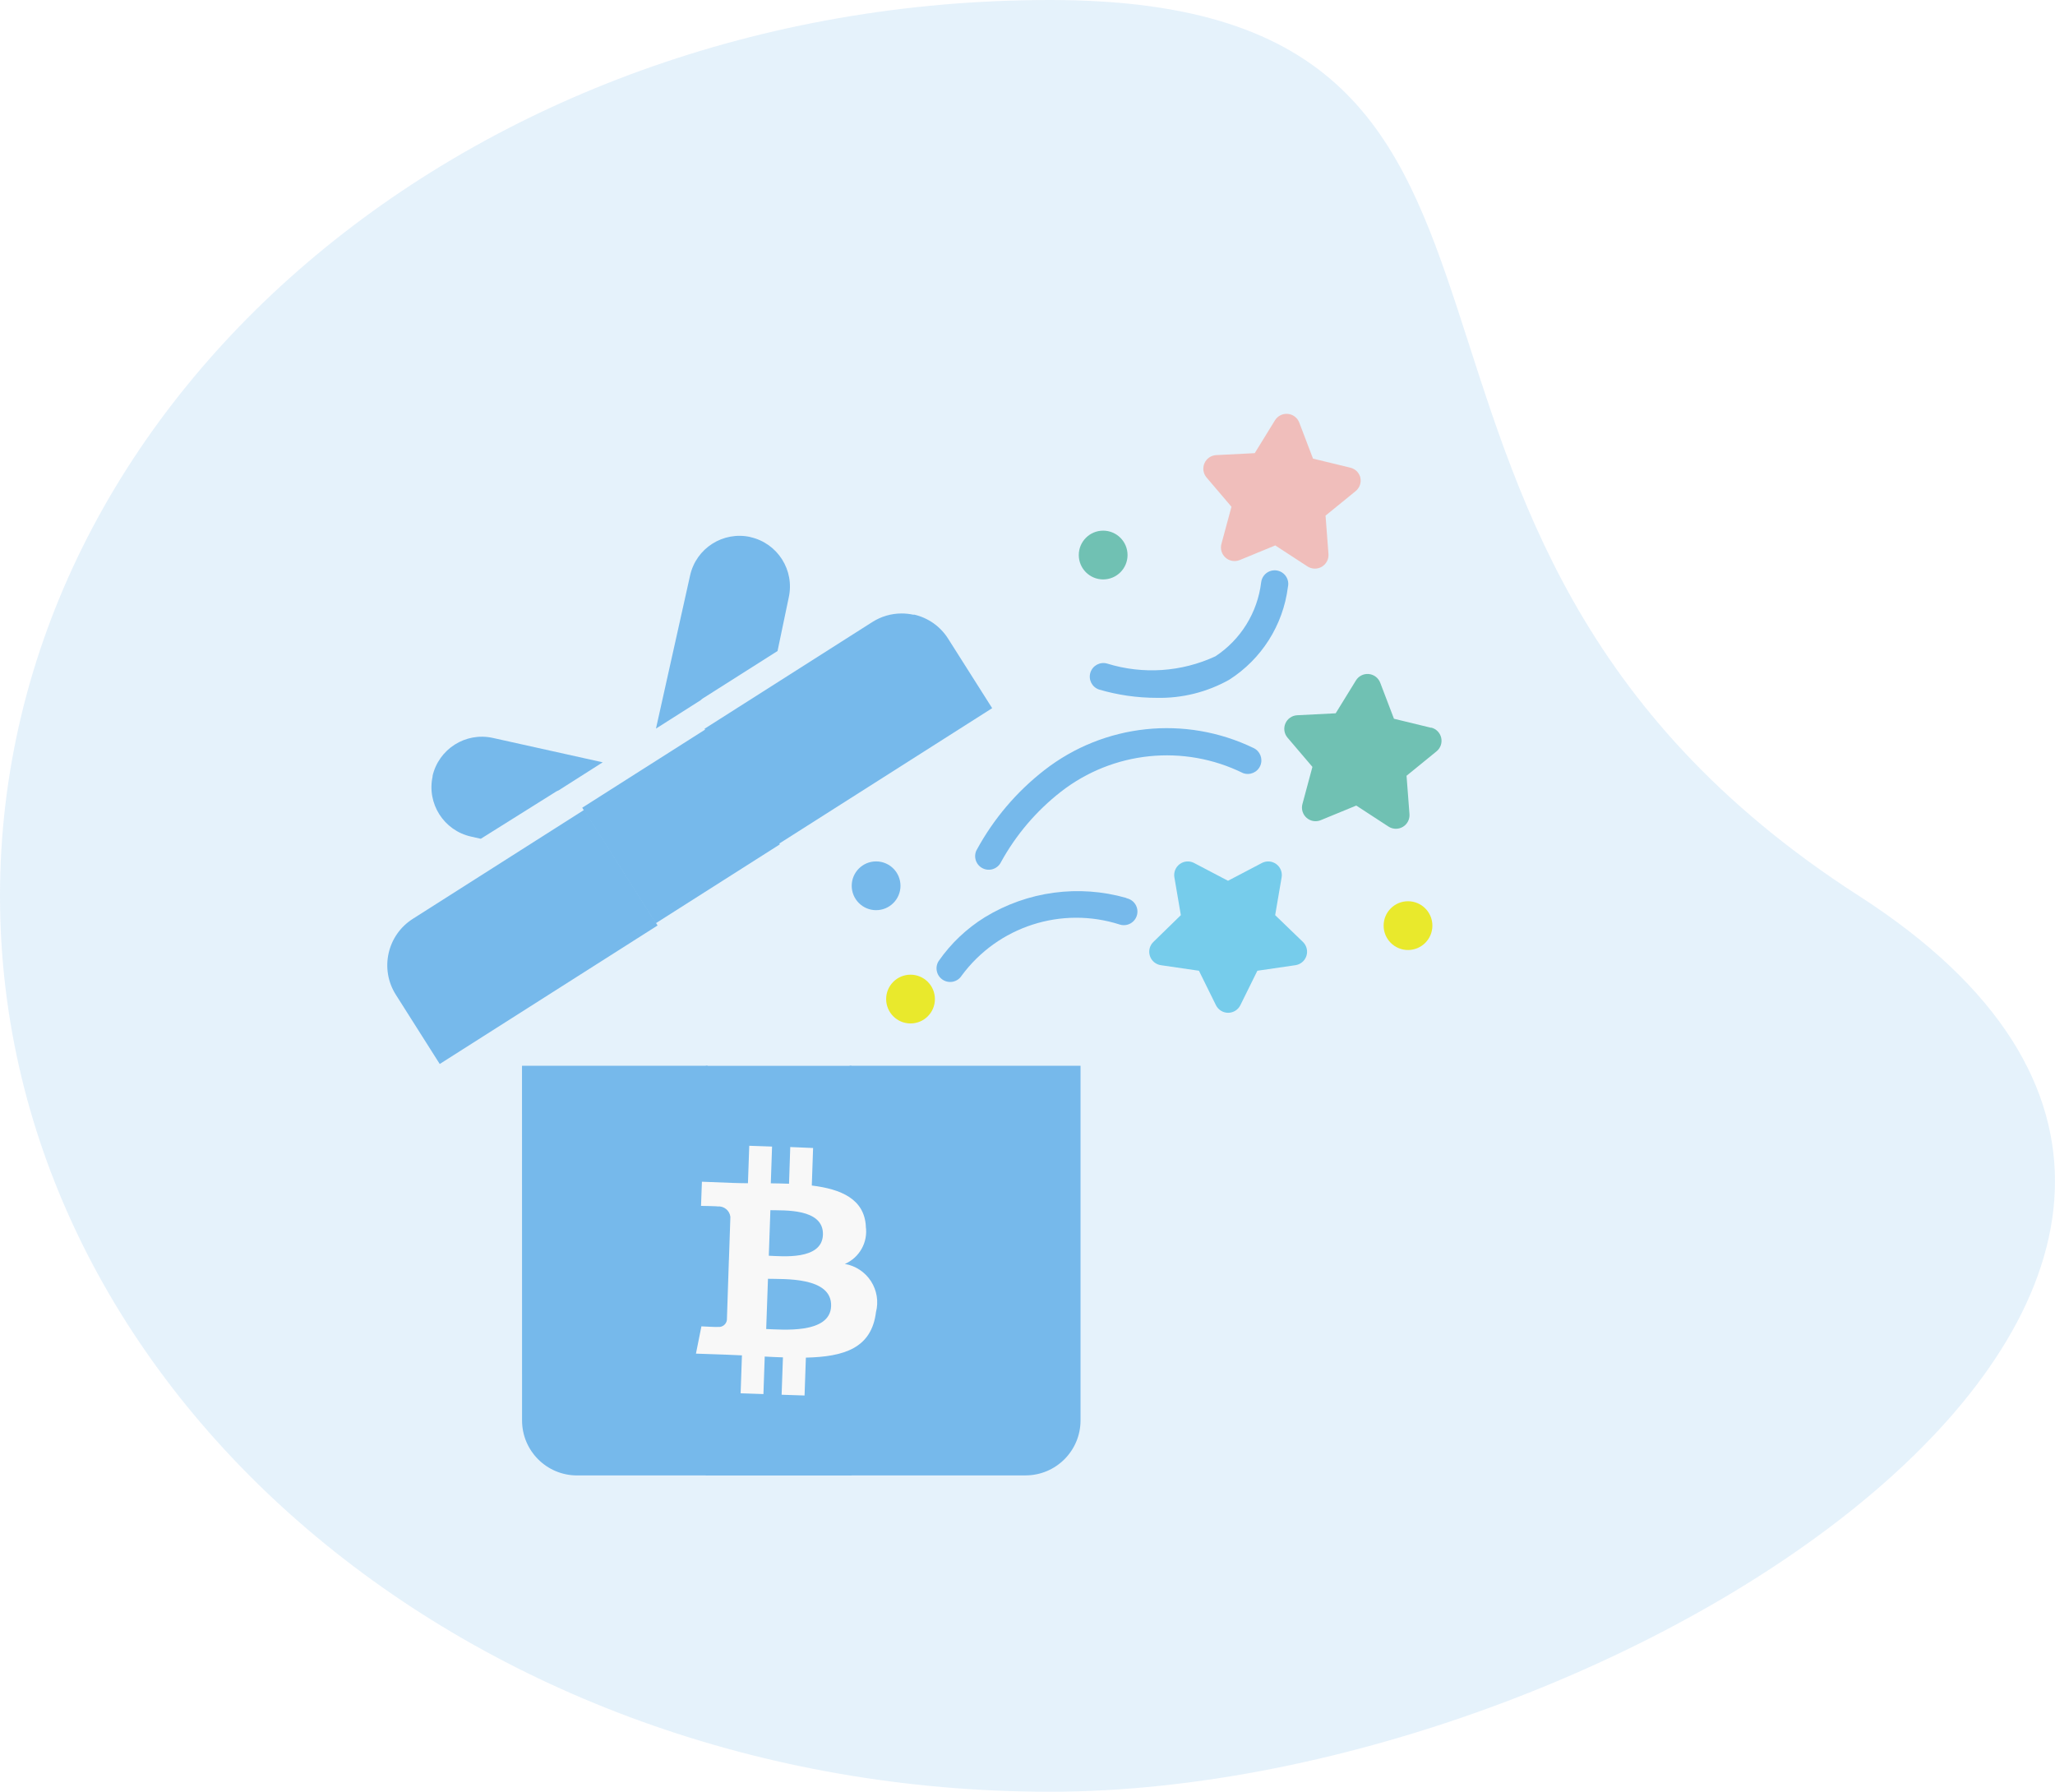
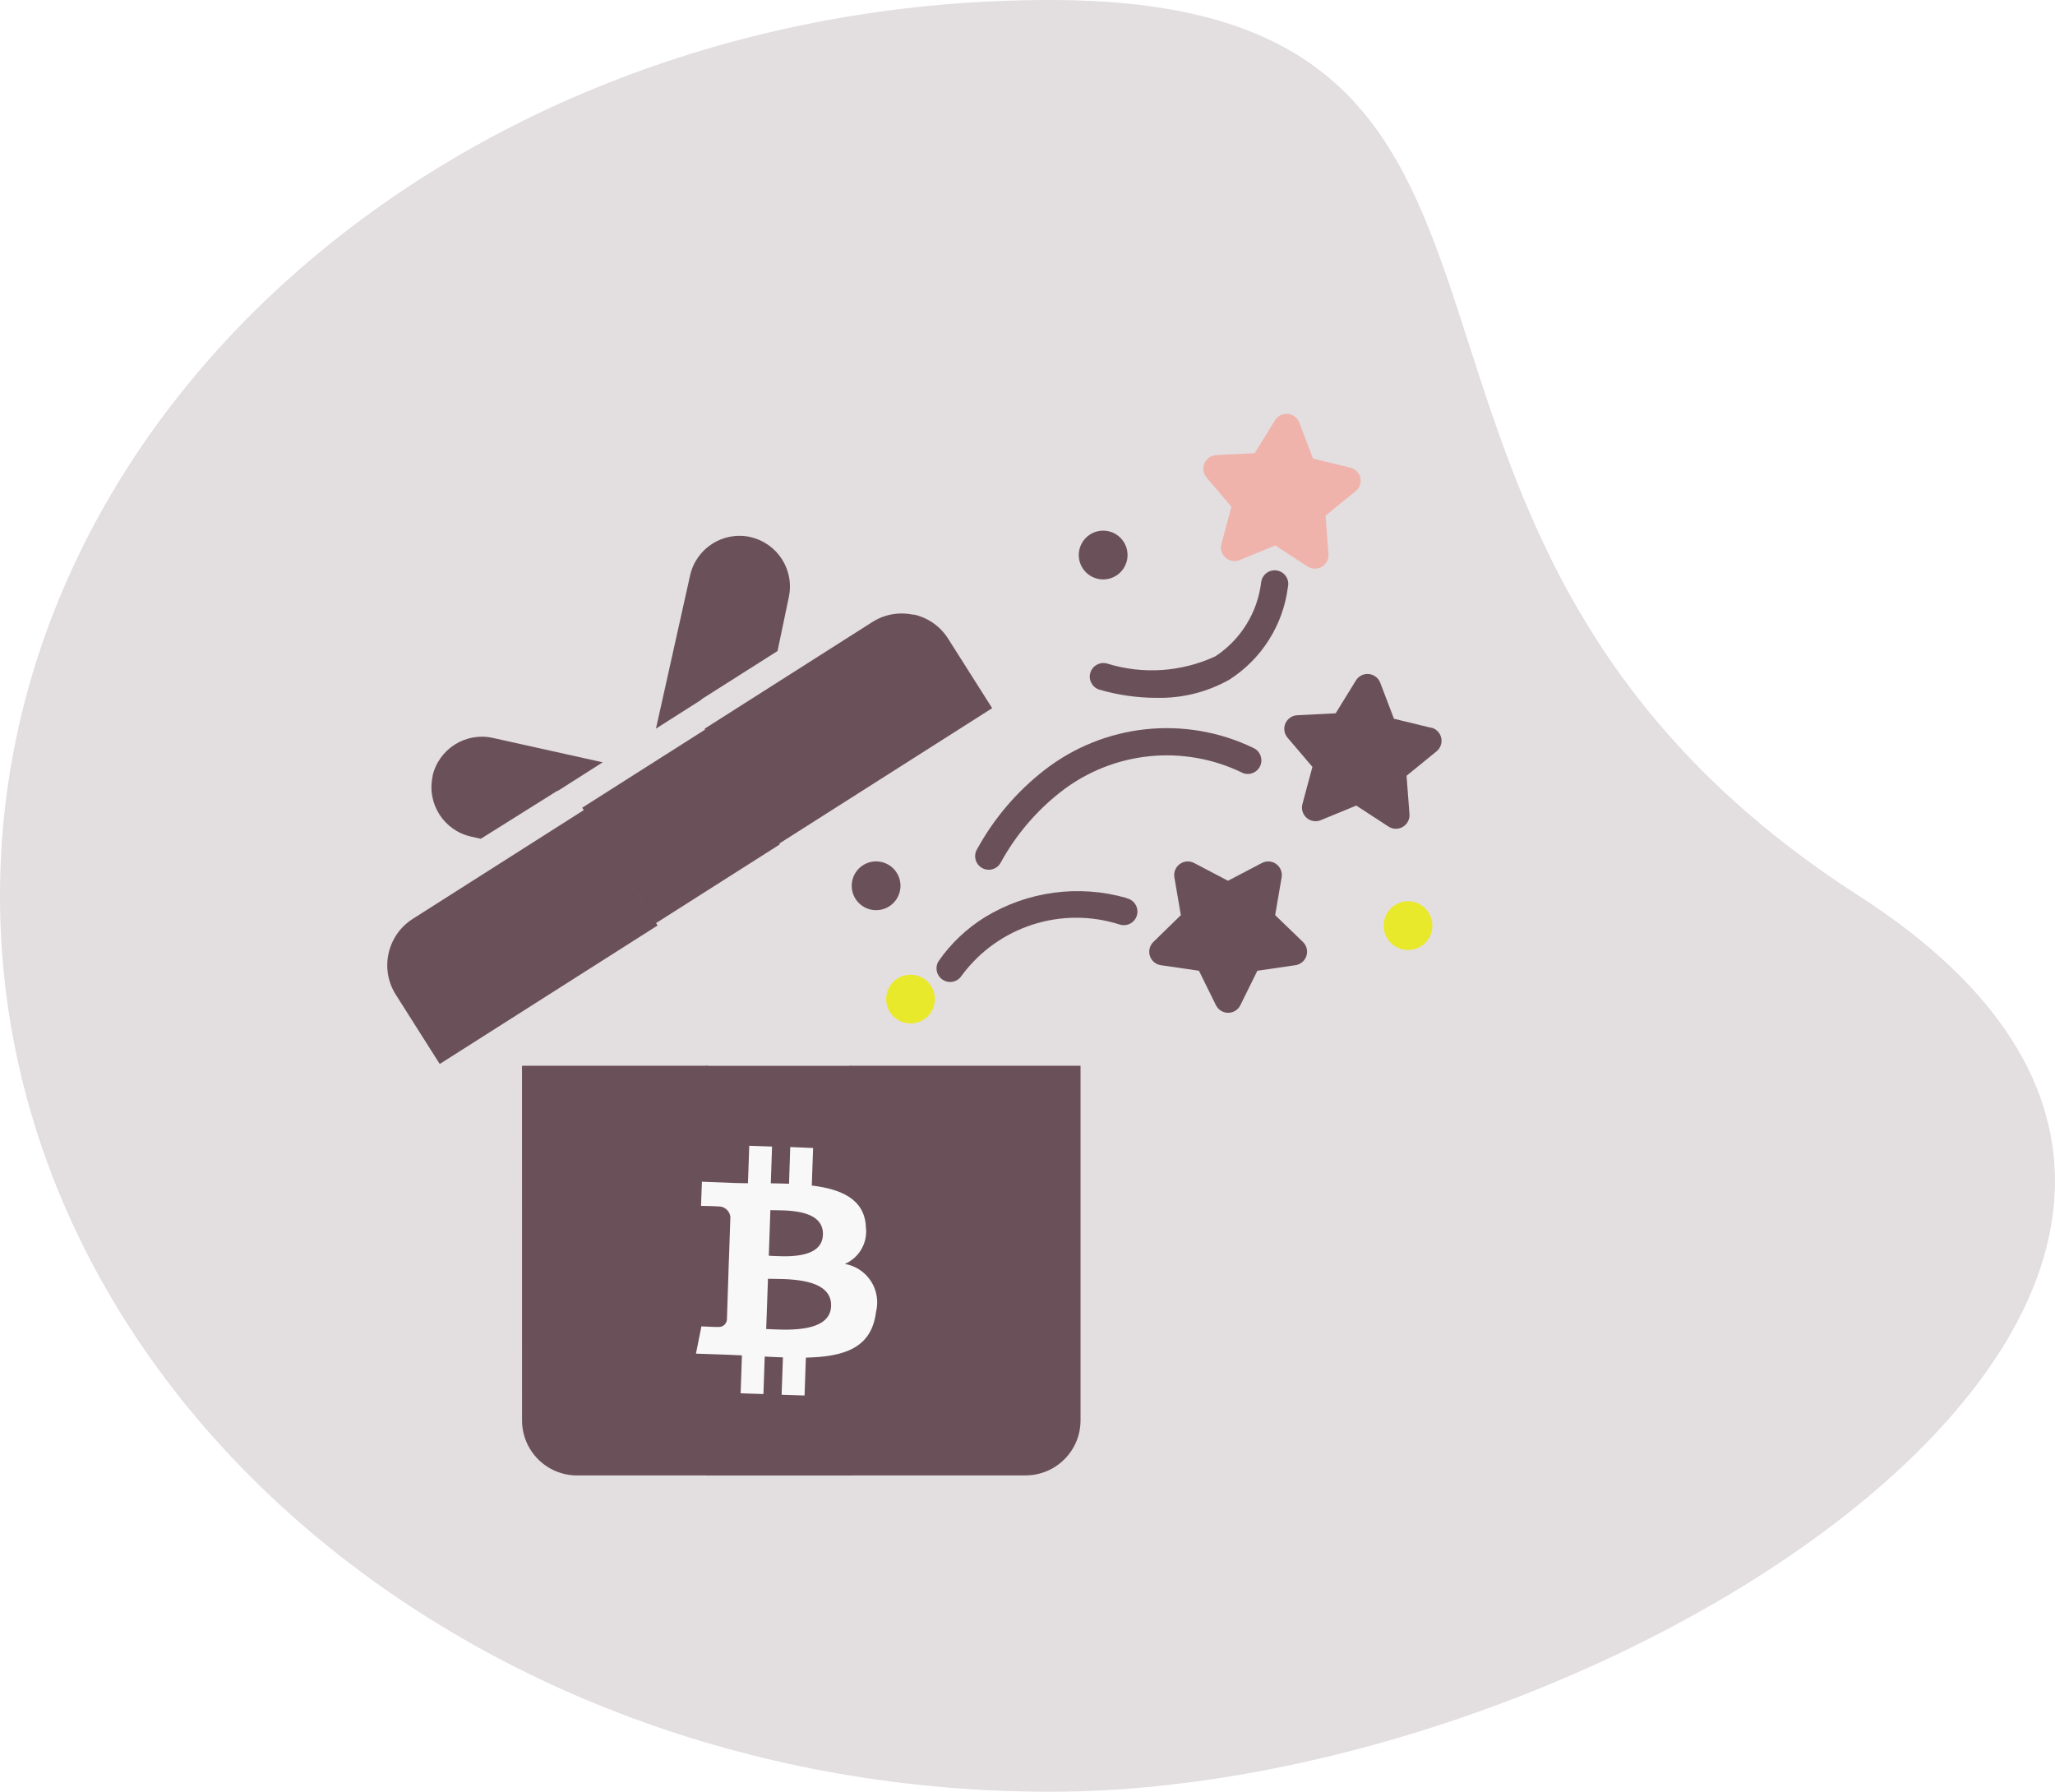
<svg xmlns="http://www.w3.org/2000/svg" width="42.139" height="36.741" viewBox="0 0 42.139 36.741">
  <g id="Group_42044" data-name="Group 42044" transform="translate(-56 -531.759)">
-     <path id="Path_24012" data-name="Path 24012" d="M21.532,0c11.892,0,4.885,10.846,16.586,18.37s-4.694,18.37-16.586,18.37S0,28.516,0,18.37,9.64,0,21.532,0Z" transform="translate(56 531.759)" fill="#76b9eb" opacity="0.19" />
+     <path id="Path_24012" data-name="Path 24012" d="M21.532,0c11.892,0,4.885,10.846,16.586,18.37s-4.694,18.37-16.586,18.37S0,28.516,0,18.37,9.64,0,21.532,0Z" transform="translate(56 531.759)" fill="#6a5059" opacity="0.19" />
    <g id="Group_38754" data-name="Group 38754" transform="translate(-124.993 -2569.754)">
-       <path id="Path_23994" data-name="Path 23994" d="M189.389,176.648l-1.234.785,1.507,2.37,2.545-1.618-1.507-2.37-1.29.82-.02.013Z" transform="translate(4.777 2940.642)" fill="#76b9eb" />
-       <path id="Path_23995" data-name="Path 23995" d="M115.392,180.435a1.037,1.037,0,0,0,.787,1.237l.2.045,1.541-.966a.286.286,0,0,1,.054-.026l.905-.576-2.253-.5a1.038,1.038,0,0,0-1.238.787Z" transform="translate(74.473 2936.995)" fill="#76b9eb" />
-       <path id="Path_23996" data-name="Path 23996" d="M225.695,82.7a1.037,1.037,0,0,0-1.237.787l-.7,3.141.917-.583a.284.284,0,0,1,.047-.038l1.529-.97.229-1.095a1.039,1.039,0,0,0-.786-1.241Z" transform="translate(-29.314 3029.825)" fill="#76b9eb" />
-       <path id="Path_23997" data-name="Path 23997" d="M263.413,113.153a1.146,1.146,0,0,0-.247-.027,1.12,1.12,0,0,0-.6.176l-3.44,2.188,1.507,2.37,4.391-2.792-.9-1.42a1.119,1.119,0,0,0-.706-.5Z" transform="translate(-63.686 3000.966)" fill="#76b9eb" />
-       <path id="Path_23998" data-name="Path 23998" d="M86.081,220.94l-3.516,2.236a1.128,1.128,0,0,0-.346,1.555l.9,1.42,4.467-2.84Z" transform="translate(106.891 2897.179)" fill="#76b9eb" />
-       <path id="Path_23999" data-name="Path 23999" d="M331.22,346.889h3.609a1.128,1.128,0,0,0,1.126-1.127v-7.272H331.22Z" transform="translate(-132.805 2784.877)" fill="#76b9eb" />
-       <path id="Path_24000" data-name="Path 24000" d="M145.107,345.761a1.128,1.128,0,0,0,1.126,1.127h2.679v-8.4h-3.806Z" transform="translate(46.591 2784.879)" fill="#76b9eb" />
-       <path id="Path_24001" data-name="Path 24001" d="M247.8,338.49h2.986v8.4H247.8Z" transform="translate(-52.334 2784.878)" fill="#76b9eb" />
-       <path id="Path_24002" data-name="Path 24002" d="M464.285,240.876l.133-.778h0a.279.279,0,0,0-.4-.294l-.7.367-.7-.367a.279.279,0,0,0-.4.294l.133.778-.565.551a.279.279,0,0,0,.155.475l.781.114.349.707a.279.279,0,0,0,.5,0l.349-.707.781-.114a.279.279,0,0,0,.155-.475Z" transform="translate(-257.144 2879.402)" fill="#76cceb" />
-       <path id="Path_24003" data-name="Path 24003" d="M530.2,150.47l-.767-.186-.281-.737h0a.279.279,0,0,0-.5-.047l-.414.672-.788.04a.279.279,0,0,0-.2.459l.511.6-.205.762a.279.279,0,0,0,.375.331l.729-.3.661.431h0a.279.279,0,0,0,.43-.255l-.06-.787.614-.5a.279.279,0,0,0-.109-.488Z" transform="translate(-319.856 2965.967)" fill="#70c1b3" />
+       <path id="Path_23994" data-name="Path 23994" d="M189.389,176.648l-1.234.785,1.507,2.37,2.545-1.618-1.507-2.37-1.29.82-.02.013Z" transform="translate(4.777 2940.642)" fill="#6a5059" />
+       <path id="Path_23995" data-name="Path 23995" d="M115.392,180.435a1.037,1.037,0,0,0,.787,1.237l.2.045,1.541-.966a.286.286,0,0,1,.054-.026l.905-.576-2.253-.5a1.038,1.038,0,0,0-1.238.787Z" transform="translate(74.473 2936.995)" fill="#6a5059" />
+       <path id="Path_23996" data-name="Path 23996" d="M225.695,82.7a1.037,1.037,0,0,0-1.237.787l-.7,3.141.917-.583a.284.284,0,0,1,.047-.038l1.529-.97.229-1.095a1.039,1.039,0,0,0-.786-1.241Z" transform="translate(-29.314 3029.825)" fill="#6a5059" />
+       <path id="Path_23997" data-name="Path 23997" d="M263.413,113.153a1.146,1.146,0,0,0-.247-.027,1.12,1.12,0,0,0-.6.176l-3.44,2.188,1.507,2.37,4.391-2.792-.9-1.42a1.119,1.119,0,0,0-.706-.5Z" transform="translate(-63.686 3000.966)" fill="#6a5059" />
+       <path id="Path_23998" data-name="Path 23998" d="M86.081,220.94l-3.516,2.236a1.128,1.128,0,0,0-.346,1.555l.9,1.42,4.467-2.84Z" transform="translate(106.891 2897.179)" fill="#6a5059" />
+       <path id="Path_23999" data-name="Path 23999" d="M331.22,346.889h3.609a1.128,1.128,0,0,0,1.126-1.127v-7.272H331.22Z" transform="translate(-132.805 2784.877)" fill="#6a5059" />
+       <path id="Path_24000" data-name="Path 24000" d="M145.107,345.761a1.128,1.128,0,0,0,1.126,1.127h2.679v-8.4h-3.806Z" transform="translate(46.591 2784.879)" fill="#6a5059" />
+       <path id="Path_24001" data-name="Path 24001" d="M247.8,338.49h2.986v8.4H247.8Z" transform="translate(-52.334 2784.878)" fill="#6a5059" />
+       <path id="Path_24002" data-name="Path 24002" d="M464.285,240.876l.133-.778h0a.279.279,0,0,0-.4-.294l-.7.367-.7-.367a.279.279,0,0,0-.4.294l.133.778-.565.551a.279.279,0,0,0,.155.475l.781.114.349.707a.279.279,0,0,0,.5,0l.349-.707.781-.114a.279.279,0,0,0,.155-.475Z" transform="translate(-257.144 2879.402)" fill="#6a5059" />
+       <path id="Path_24003" data-name="Path 24003" d="M530.2,150.47l-.767-.186-.281-.737h0a.279.279,0,0,0-.5-.047l-.414.672-.788.04a.279.279,0,0,0-.2.459l.511.6-.205.762a.279.279,0,0,0,.375.331l.729-.3.661.431h0a.279.279,0,0,0,.43-.255l-.06-.787.614-.5a.279.279,0,0,0-.109-.488Z" transform="translate(-319.856 2965.967)" fill="#6a5059" />
      <path id="Path_24004" data-name="Path 24004" d="M491.226,25.143a.279.279,0,0,0-.206-.21l-.767-.186-.281-.737a.279.279,0,0,0-.5-.047l-.414.672-.788.04a.279.279,0,0,0-.2.459l.511.6-.206.762h0a.279.279,0,0,0,.375.331l.729-.3.661.431a.279.279,0,0,0,.43-.255l-.06-.787.614-.5h0a.279.279,0,0,0,.1-.278Z" transform="translate(-282.336 3086.17)" fill="#ff7861" opacity="0.42" />
-       <path id="Path_24005" data-name="Path 24005" d="M363.046,254.476a3.644,3.644,0,0,0-2.9.393,3.214,3.214,0,0,0-.95.9.279.279,0,0,0,.471.3,2.92,2.92,0,0,1,3.246-1.047h0a.279.279,0,1,0,.134-.541Z" transform="translate(-158.955 2865.45)" fill="#76b9eb" />
-       <path id="Path_24006" data-name="Path 24006" d="M377.814,178.256a.279.279,0,1,0,.5.248,4.7,4.7,0,0,1,1.229-1.444,3.535,3.535,0,0,1,3.734-.383.279.279,0,0,0,.214-.515,4.088,4.088,0,0,0-4.288.456h0a5.231,5.231,0,0,0-1.388,1.638Z" transform="translate(-176.796 2940.688)" fill="#76b9eb" />
-       <path id="Path_24007" data-name="Path 24007" d="M433.354,101.625a.279.279,0,0,0-.171.531,4.191,4.191,0,0,0,1.182.171,2.908,2.908,0,0,0,1.488-.37,2.647,2.647,0,0,0,1.205-1.9.279.279,0,1,0-.548-.1,2.119,2.119,0,0,1-.939,1.519A3.1,3.1,0,0,1,433.354,101.625Z" transform="translate(-229.656 3013.495)" fill="#76b9eb" />
+       <path id="Path_24005" data-name="Path 24005" d="M363.046,254.476a3.644,3.644,0,0,0-2.9.393,3.214,3.214,0,0,0-.95.9.279.279,0,0,0,.471.3,2.92,2.92,0,0,1,3.246-1.047h0a.279.279,0,1,0,.134-.541Z" transform="translate(-158.955 2865.45)" fill="#6a5059" />
+       <path id="Path_24006" data-name="Path 24006" d="M377.814,178.256a.279.279,0,1,0,.5.248,4.7,4.7,0,0,1,1.229-1.444,3.535,3.535,0,0,1,3.734-.383.279.279,0,0,0,.214-.515,4.088,4.088,0,0,0-4.288.456h0a5.231,5.231,0,0,0-1.388,1.638Z" transform="translate(-176.796 2940.688)" fill="#6a5059" />
+       <path id="Path_24007" data-name="Path 24007" d="M433.354,101.625a.279.279,0,0,0-.171.531,4.191,4.191,0,0,0,1.182.171,2.908,2.908,0,0,0,1.488-.37,2.647,2.647,0,0,0,1.205-1.9.279.279,0,1,0-.548-.1,2.119,2.119,0,0,1-.939,1.519A3.1,3.1,0,0,1,433.354,101.625Z" transform="translate(-229.656 3013.495)" fill="#6a5059" />
      <path id="Path_24008" data-name="Path 24008" d="M335.758,295a.5.5,0,1,1-.5-.5.5.5,0,0,1,.5.5" transform="translate(-135.594 2826.999)" fill="#e9e92c" />
-       <path id="Path_24009" data-name="Path 24009" d="M428.744,80.631a.5.5,0,1,1-.5-.5.5.5,0,0,1,.5.5" transform="translate(-224.63 3032.263)" fill="#70c1b3" />
-       <path id="Path_24010" data-name="Path 24010" d="M319.1,240.272a.5.5,0,1,1-.5-.5.5.5,0,0,1,.5.5" transform="translate(-119.642 2879.404)" fill="#76b9eb" />
+       <path id="Path_24009" data-name="Path 24009" d="M428.744,80.631a.5.5,0,1,1-.5-.5.5.5,0,0,1,.5.5" transform="translate(-224.63 3032.263)" fill="#6a5059" />
+       <path id="Path_24010" data-name="Path 24010" d="M319.1,240.272a.5.5,0,1,1-.5-.5.5.5,0,0,1,.5.5" transform="translate(-119.642 2879.404)" fill="#6a5059" />
      <path id="Path_24011" data-name="Path 24011" d="M575.868,259.512a.5.5,0,1,1-.5-.5.5.5,0,0,1,.5.5" transform="translate(-365.503 2860.981)" fill="#e9e92c" />
      <g id="_1421344023328" transform="matrix(0.978, -0.208, 0.208, 0.978, 194.444, 3125.414)">
        <path id="Path_390" data-name="Path 390" d="M3.952,2.109c.082-.551-.337-.847-.911-1.045L3.227.317,2.773.2,2.592.931C2.472.9,2.349.873,2.228.845L2.41.113,1.956,0,1.77.746c-.1-.023-.2-.045-.29-.068v0L.853.519.732,1s.337.077.33.082a.242.242,0,0,1,.212.264L1.062,2.2a.368.368,0,0,1,.047.015L1.061,2.2.764,3.4A.165.165,0,0,1,.556,3.5c0,.007-.33-.082-.33-.082L0,3.942l.591.147.324.084-.188.755.454.113.186-.747c.124.034.244.065.362.094l-.186.744L2,5.245l.188-.754c.775.147,1.358.088,1.6-.613a.8.8,0,0,0-.418-1.1.725.725,0,0,0,.58-.667h0ZM2.914,3.565c-.14.564-1.091.259-1.4.183l.25-1C2.073,2.824,3.061,2.976,2.914,3.565ZM3.054,2.1c-.128.513-.919.253-1.175.189l.226-.907c.257.064,1.083.183.949.719Z" transform="translate(0 0)" fill="#f8f8f8" />
      </g>
    </g>
  </g>
</svg>
